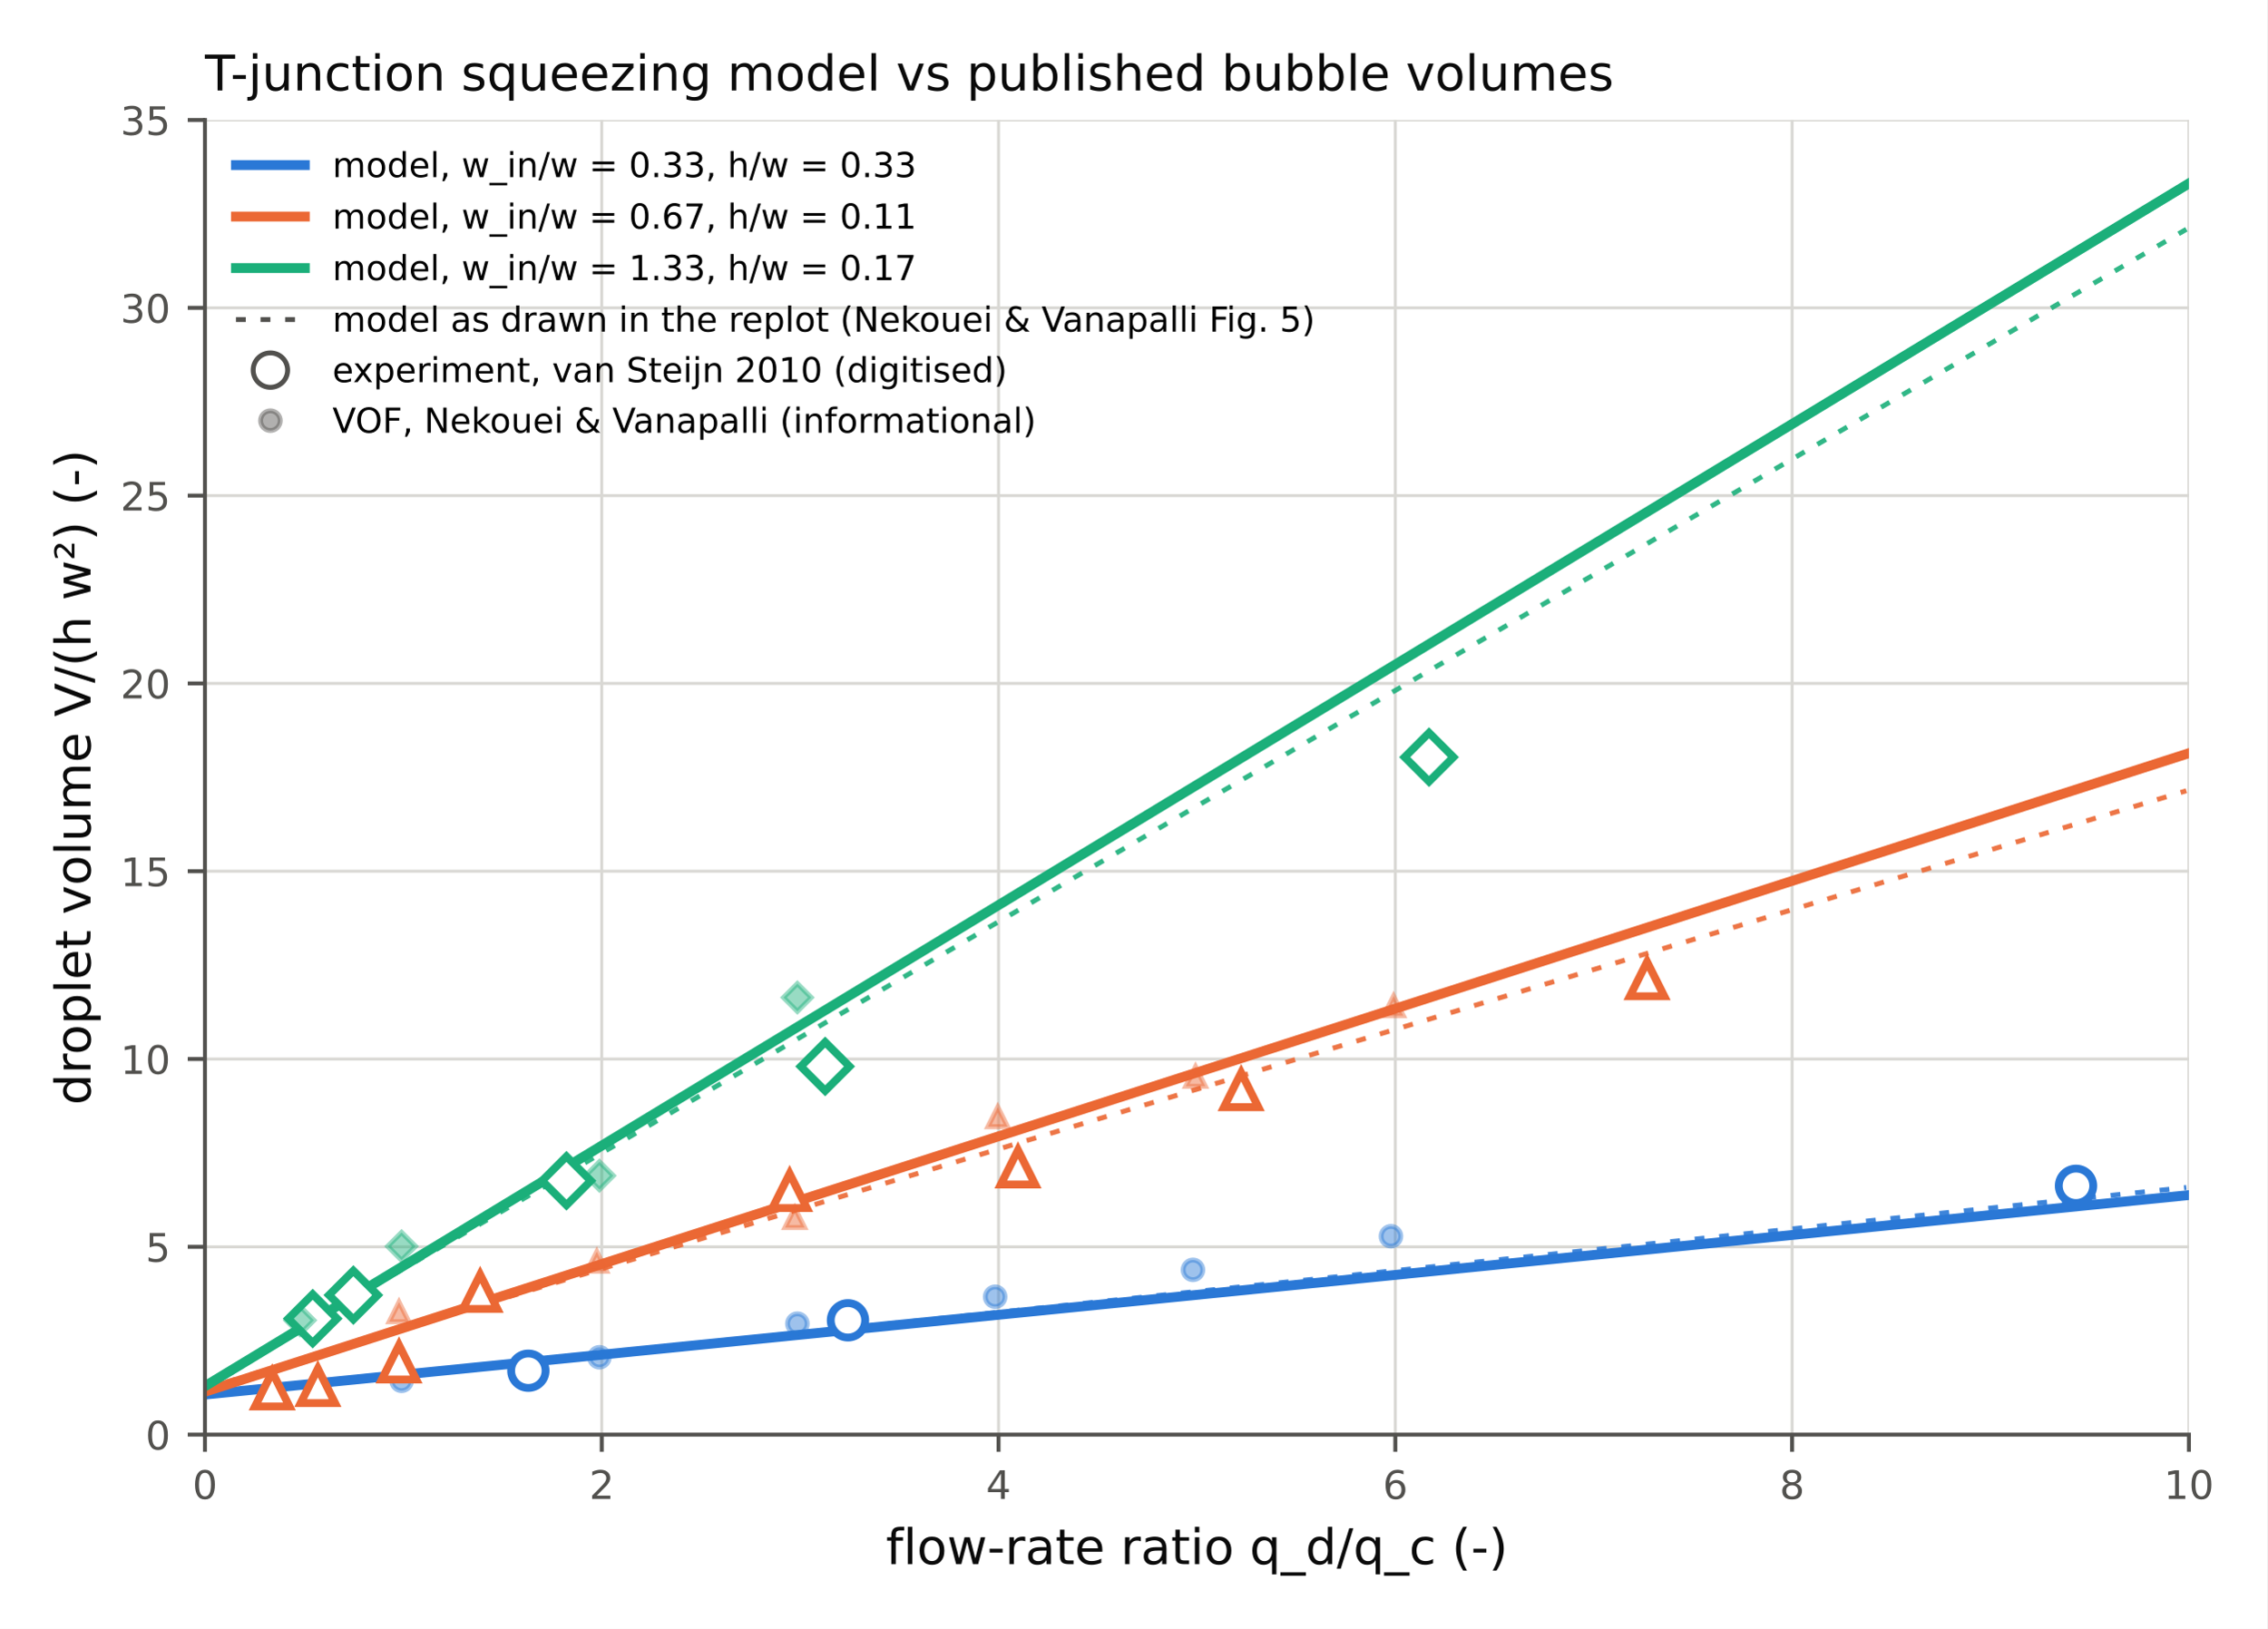
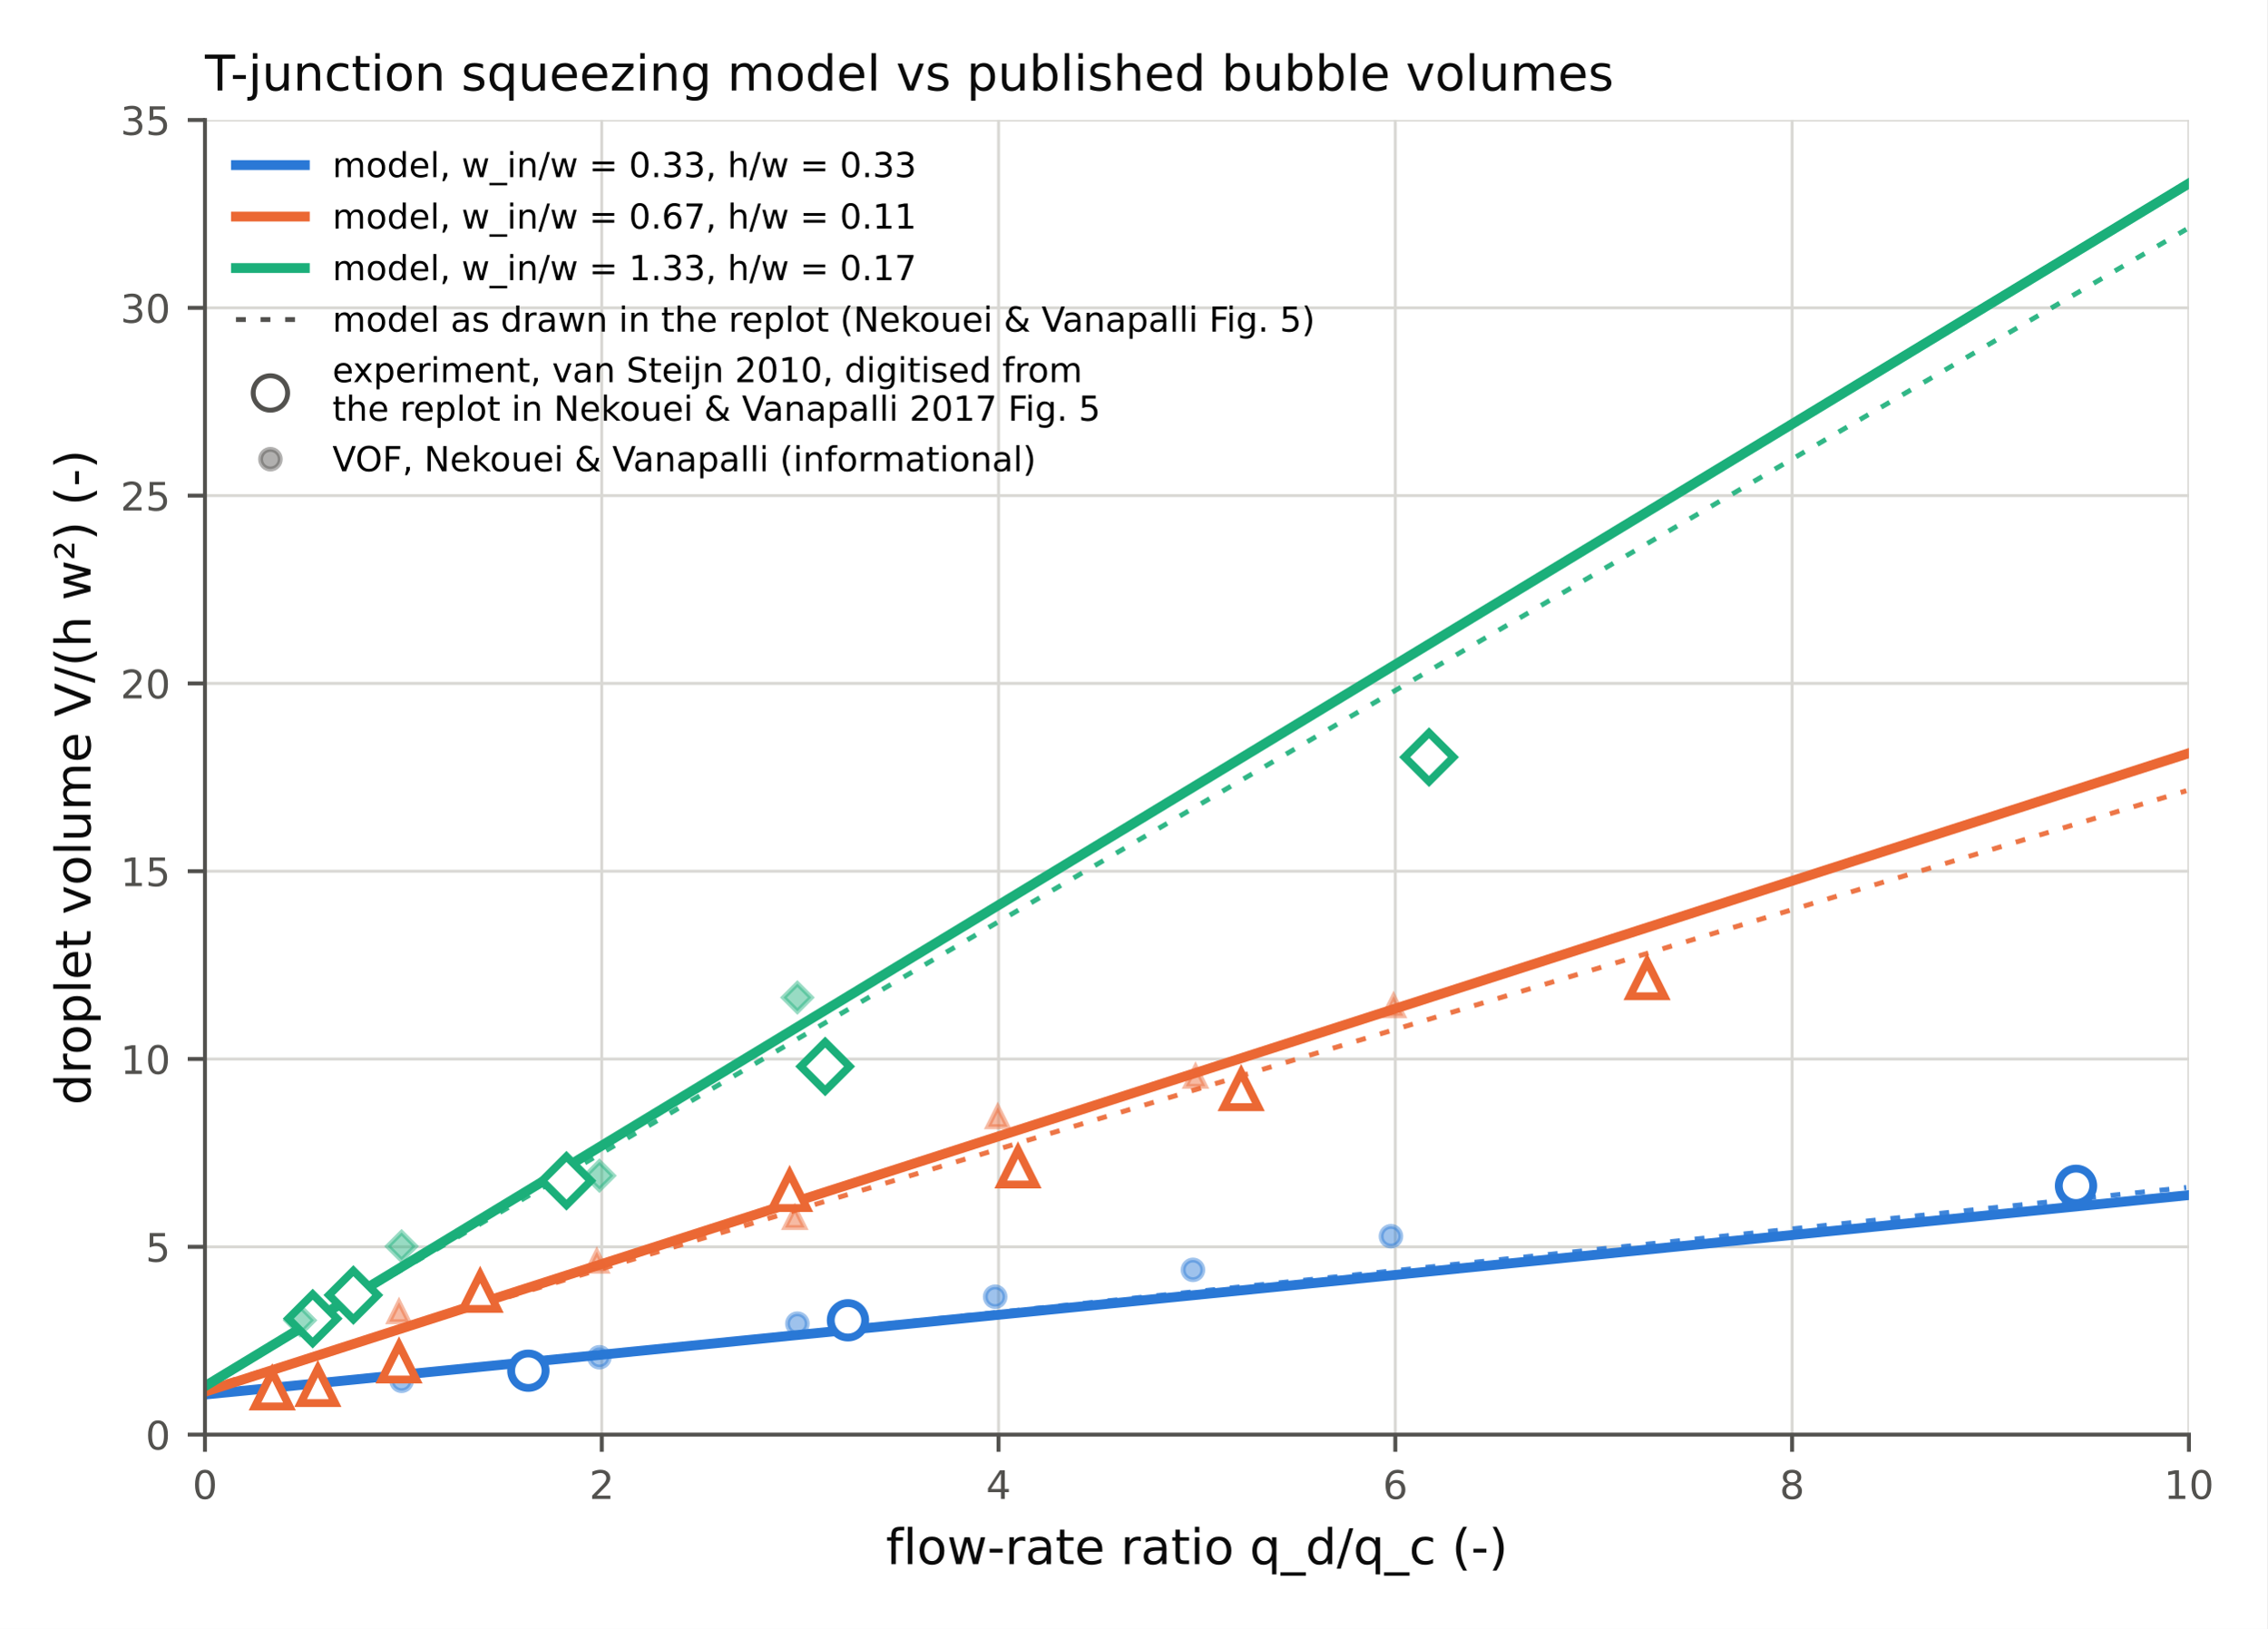
<svg xmlns="http://www.w3.org/2000/svg" xmlns:xlink="http://www.w3.org/1999/xlink" width="460.8pt" height="331.2pt" viewBox="0 0 460.8 331.2" version="1.1">
  <defs>
    <style type="text/css">*{stroke-linejoin: round; stroke-linecap: butt}</style>
  </defs>
  <g id="figure_1">
    <g id="patch_1">
      <path d="M 0 331.2  L 460.8 331.2  L 460.8 0  L 0 0  z " style="fill: #ffffff" />
    </g>
    <g id="axes_1">
      <g id="patch_2">
        <path d="M 41.658 291.701  L 444.91 291.701  L 444.91 24.398  L 41.658 24.398  z " style="fill: #ffffff" />
      </g>
      <g id="matplotlib.axis_1">
        <g id="xtick_1">
          <g id="line2d_1">
            <path d="M 41.658 291.701  L 41.658 24.398  " clip-path="url(#pa58ccbb5c6)" style="fill: none; stroke: #d9d8d4; stroke-width: 0.6; stroke-linecap: square" />
          </g>
          <g id="line2d_2">
            <defs>
              <path id="mf7599a1139" d="M 0 0  L 0 3.5  " style="stroke: #52514e; stroke-width: 0.8" />
            </defs>
            <g>
              <use xlink:href="#mf7599a1139" x="41.658" y="291.701" style="fill: #52514e; stroke: #52514e; stroke-width: 0.8" />
            </g>
          </g>
          <g id="text_1">
            <text style="font-size: 8px; font-family: 'DejaVu Sans'; text-anchor: middle; fill: #52514e" x="41.658" y="304.78" transform="rotate(-0 41.65812 304.78)">0</text>
          </g>
        </g>
        <g id="xtick_2">
          <g id="line2d_3">
            <path d="M 122.308 291.701  L 122.308 24.398  " clip-path="url(#pa58ccbb5c6)" style="fill: none; stroke: #d9d8d4; stroke-width: 0.6; stroke-linecap: square" />
          </g>
          <g id="line2d_4">
            <g>
              <use xlink:href="#mf7599a1139" x="122.308" y="291.701" style="fill: #52514e; stroke: #52514e; stroke-width: 0.8" />
            </g>
          </g>
          <g id="text_2">
            <text style="font-size: 8px; font-family: 'DejaVu Sans'; text-anchor: middle; fill: #52514e" x="122.308" y="304.78" transform="rotate(-0 122.3085 304.78)">2</text>
          </g>
        </g>
        <g id="xtick_3">
          <g id="line2d_5">
            <path d="M 202.959 291.701  L 202.959 24.398  " clip-path="url(#pa58ccbb5c6)" style="fill: none; stroke: #d9d8d4; stroke-width: 0.6; stroke-linecap: square" />
          </g>
          <g id="line2d_6">
            <g>
              <use xlink:href="#mf7599a1139" x="202.959" y="291.701" style="fill: #52514e; stroke: #52514e; stroke-width: 0.8" />
            </g>
          </g>
          <g id="text_3">
            <text style="font-size: 8px; font-family: 'DejaVu Sans'; text-anchor: middle; fill: #52514e" x="202.959" y="304.78" transform="rotate(-0 202.9589 304.78)">4</text>
          </g>
        </g>
        <g id="xtick_4">
          <g id="line2d_7">
            <path d="M 283.609 291.701  L 283.609 24.398  " clip-path="url(#pa58ccbb5c6)" style="fill: none; stroke: #d9d8d4; stroke-width: 0.6; stroke-linecap: square" />
          </g>
          <g id="line2d_8">
            <g>
              <use xlink:href="#mf7599a1139" x="283.609" y="291.701" style="fill: #52514e; stroke: #52514e; stroke-width: 0.8" />
            </g>
          </g>
          <g id="text_4">
            <text style="font-size: 8px; font-family: 'DejaVu Sans'; text-anchor: middle; fill: #52514e" x="283.609" y="304.78" transform="rotate(-0 283.6092 304.78)">6</text>
          </g>
        </g>
        <g id="xtick_5">
          <g id="line2d_9">
            <path d="M 364.26 291.701  L 364.26 24.398  " clip-path="url(#pa58ccbb5c6)" style="fill: none; stroke: #d9d8d4; stroke-width: 0.6; stroke-linecap: square" />
          </g>
          <g id="line2d_10">
            <g>
              <use xlink:href="#mf7599a1139" x="364.26" y="291.701" style="fill: #52514e; stroke: #52514e; stroke-width: 0.8" />
            </g>
          </g>
          <g id="text_5">
            <text style="font-size: 8px; font-family: 'DejaVu Sans'; text-anchor: middle; fill: #52514e" x="364.26" y="304.78" transform="rotate(-0 364.2596 304.78)">8</text>
          </g>
        </g>
        <g id="xtick_6">
          <g id="line2d_11">
            <path d="M 444.91 291.701  L 444.91 24.398  " clip-path="url(#pa58ccbb5c6)" style="fill: none; stroke: #d9d8d4; stroke-width: 0.6; stroke-linecap: square" />
          </g>
          <g id="line2d_12">
            <g>
              <use xlink:href="#mf7599a1139" x="444.91" y="291.701" style="fill: #52514e; stroke: #52514e; stroke-width: 0.8" />
            </g>
          </g>
          <g id="text_6">
            <text style="font-size: 8px; font-family: 'DejaVu Sans'; text-anchor: middle; fill: #52514e" x="444.91" y="304.78" transform="rotate(-0 444.91 304.78)">10</text>
          </g>
        </g>
        <g id="text_7">
          <text style="font-size: 10px; font-family: 'DejaVu Sans'; text-anchor: middle; fill: #0b0b0b" x="243.284" y="318.042" transform="rotate(-0 243.2841 318.0422)">flow-rate ratio q_d/q_c (-)</text>
        </g>
      </g>
      <g id="matplotlib.axis_2">
        <g id="ytick_1">
          <g id="line2d_13">
            <path d="M 41.658 291.701  L 444.91 291.701  " clip-path="url(#pa58ccbb5c6)" style="fill: none; stroke: #d9d8d4; stroke-width: 0.6; stroke-linecap: square" />
          </g>
          <g id="line2d_14">
            <defs>
              <path id="m6a8521b824" d="M 0 0  L -3.5 0  " style="stroke: #52514e; stroke-width: 0.8" />
            </defs>
            <g>
              <use xlink:href="#m6a8521b824" x="41.658" y="291.701" style="fill: #52514e; stroke: #52514e; stroke-width: 0.8" />
            </g>
          </g>
          <g id="text_8">
            <text style="font-size: 8px; font-family: 'DejaVu Sans'; text-anchor: end; fill: #52514e" x="34.658" y="294.741" transform="rotate(-0 34.65812 294.7406)">0</text>
          </g>
        </g>
        <g id="ytick_2">
          <g id="line2d_15">
            <path d="M 41.658 253.515  L 444.91 253.515  " clip-path="url(#pa58ccbb5c6)" style="fill: none; stroke: #d9d8d4; stroke-width: 0.6; stroke-linecap: square" />
          </g>
          <g id="line2d_16">
            <g>
              <use xlink:href="#m6a8521b824" x="41.658" y="253.515" style="fill: #52514e; stroke: #52514e; stroke-width: 0.8" />
            </g>
          </g>
          <g id="text_9">
            <text style="font-size: 8px; font-family: 'DejaVu Sans'; text-anchor: end; fill: #52514e" x="34.658" y="256.555" transform="rotate(-0 34.65812 256.5545)">5</text>
          </g>
        </g>
        <g id="ytick_3">
          <g id="line2d_17">
            <path d="M 41.658 215.329  L 444.91 215.329  " clip-path="url(#pa58ccbb5c6)" style="fill: none; stroke: #d9d8d4; stroke-width: 0.6; stroke-linecap: square" />
          </g>
          <g id="line2d_18">
            <g>
              <use xlink:href="#m6a8521b824" x="41.658" y="215.329" style="fill: #52514e; stroke: #52514e; stroke-width: 0.8" />
            </g>
          </g>
          <g id="text_10">
            <text style="font-size: 8px; font-family: 'DejaVu Sans'; text-anchor: end; fill: #52514e" x="34.658" y="218.368" transform="rotate(-0 34.65812 218.3684)">10</text>
          </g>
        </g>
        <g id="ytick_4">
          <g id="line2d_19">
            <path d="M 41.658 177.143  L 444.91 177.143  " clip-path="url(#pa58ccbb5c6)" style="fill: none; stroke: #d9d8d4; stroke-width: 0.6; stroke-linecap: square" />
          </g>
          <g id="line2d_20">
            <g>
              <use xlink:href="#m6a8521b824" x="41.658" y="177.143" style="fill: #52514e; stroke: #52514e; stroke-width: 0.8" />
            </g>
          </g>
          <g id="text_11">
            <text style="font-size: 8px; font-family: 'DejaVu Sans'; text-anchor: end; fill: #52514e" x="34.658" y="180.182" transform="rotate(-0 34.65812 180.1823)">15</text>
          </g>
        </g>
        <g id="ytick_5">
          <g id="line2d_21">
            <path d="M 41.658 138.957  L 444.91 138.957  " clip-path="url(#pa58ccbb5c6)" style="fill: none; stroke: #d9d8d4; stroke-width: 0.6; stroke-linecap: square" />
          </g>
          <g id="line2d_22">
            <g>
              <use xlink:href="#m6a8521b824" x="41.658" y="138.957" style="fill: #52514e; stroke: #52514e; stroke-width: 0.8" />
            </g>
          </g>
          <g id="text_12">
            <text style="font-size: 8px; font-family: 'DejaVu Sans'; text-anchor: end; fill: #52514e" x="34.658" y="141.996" transform="rotate(-0 34.65812 141.9962)">20</text>
          </g>
        </g>
        <g id="ytick_6">
          <g id="line2d_23">
            <path d="M 41.658 100.771  L 444.91 100.771  " clip-path="url(#pa58ccbb5c6)" style="fill: none; stroke: #d9d8d4; stroke-width: 0.6; stroke-linecap: square" />
          </g>
          <g id="line2d_24">
            <g>
              <use xlink:href="#m6a8521b824" x="41.658" y="100.771" style="fill: #52514e; stroke: #52514e; stroke-width: 0.8" />
            </g>
          </g>
          <g id="text_13">
            <text style="font-size: 8px; font-family: 'DejaVu Sans'; text-anchor: end; fill: #52514e" x="34.658" y="103.81" transform="rotate(-0 34.65812 103.81)">25</text>
          </g>
        </g>
        <g id="ytick_7">
          <g id="line2d_25">
            <path d="M 41.658 62.585  L 444.91 62.585  " clip-path="url(#pa58ccbb5c6)" style="fill: none; stroke: #d9d8d4; stroke-width: 0.6; stroke-linecap: square" />
          </g>
          <g id="line2d_26">
            <g>
              <use xlink:href="#m6a8521b824" x="41.658" y="62.585" style="fill: #52514e; stroke: #52514e; stroke-width: 0.8" />
            </g>
          </g>
          <g id="text_14">
            <text style="font-size: 8px; font-family: 'DejaVu Sans'; text-anchor: end; fill: #52514e" x="34.658" y="65.624" transform="rotate(-0 34.65812 65.62393)">30</text>
          </g>
        </g>
        <g id="ytick_8">
          <g id="line2d_27">
            <path d="M 41.658 24.398  L 444.91 24.398  " clip-path="url(#pa58ccbb5c6)" style="fill: none; stroke: #d9d8d4; stroke-width: 0.6; stroke-linecap: square" />
          </g>
          <g id="line2d_28">
            <g>
              <use xlink:href="#m6a8521b824" x="41.658" y="24.398" style="fill: #52514e; stroke: #52514e; stroke-width: 0.8" />
            </g>
          </g>
          <g id="text_15">
            <text style="font-size: 8px; font-family: 'DejaVu Sans'; text-anchor: end; fill: #52514e" x="34.658" y="27.438" transform="rotate(-0 34.65812 27.43781)">35</text>
          </g>
        </g>
        <g id="text_16">
          <text style="font-size: 10px; font-family: 'DejaVu Sans'; text-anchor: middle; fill: #0b0b0b" x="18.398" y="158.05" transform="rotate(-90 18.39844 158.0498)">droplet volume V/(h w²) (-)</text>
        </g>
      </g>
      <g id="line2d_29">
        <path d="M 41.658 283.562  L 444.91 243.001  L 444.91 243.001  " clip-path="url(#pa58ccbb5c6)" style="fill: none; stroke: #2a78d6; stroke-width: 2; stroke-linecap: square" />
      </g>
      <g id="line2d_30">
        <path d="M 41.134 283.843  L 444.386 241.456  " clip-path="url(#pa58ccbb5c6)" style="fill: none; stroke-dasharray: 2,3; stroke-dashoffset: 0; stroke: #2a78d6; stroke-opacity: 0.9" />
      </g>
      <g id="line2d_31">
        <defs>
          <path id="mf02fb7e7f0" d="M 0 3.5  C 0.928 3.5 1.819 3.131 2.475 2.475  C 3.131 1.819 3.5 0.928 3.5 0  C 3.5 -0.928 3.131 -1.819 2.475 -2.475  C 1.819 -3.131 0.928 -3.5 0 -3.5  C -0.928 -3.5 -1.819 -3.131 -2.475 -2.475  C -3.131 -1.819 -3.5 -0.928 -3.5 0  C -3.5 0.928 -3.131 1.819 -2.475 2.475  C -1.819 3.131 -0.928 3.5 0 3.5  z " style="stroke: #2a78d6; stroke-width: 1.6" />
        </defs>
        <g clip-path="url(#pa58ccbb5c6)">
          <use xlink:href="#mf02fb7e7f0" x="107.388" y="278.71" style="fill: #ffffff; stroke: #2a78d6; stroke-width: 1.6" />
          <use xlink:href="#mf02fb7e7f0" x="172.352" y="268.461" style="fill: #ffffff; stroke: #2a78d6; stroke-width: 1.6" />
          <use xlink:href="#mf02fb7e7f0" x="421.965" y="241.112" style="fill: #ffffff; stroke: #2a78d6; stroke-width: 1.6" />
        </g>
      </g>
      <g id="line2d_32">
        <defs>
          <path id="m659589ef75" d="M 0 2  C 0.53 2 1.039 1.789 1.414 1.414  C 1.789 1.039 2 0.53 2 0  C 2 -0.53 1.789 -1.039 1.414 -1.414  C 1.039 -1.789 0.53 -2 0 -2  C -0.53 -2 -1.039 -1.789 -1.414 -1.414  C -1.789 -1.039 -2 -0.53 -2 0  C -2 0.53 -1.789 1.039 -1.414 1.414  C -1.039 1.789 -0.53 2 0 2  z " style="stroke: #2a78d6; stroke-opacity: 0.45" />
        </defs>
        <g clip-path="url(#pa58ccbb5c6)">
          <use xlink:href="#m659589ef75" x="81.62" y="280.765" style="fill: #2a78d6; fill-opacity: 0.45; stroke: #2a78d6; stroke-opacity: 0.45" />
          <use xlink:href="#m659589ef75" x="121.825" y="275.976" style="fill: #2a78d6; fill-opacity: 0.45; stroke: #2a78d6; stroke-opacity: 0.45" />
          <use xlink:href="#m659589ef75" x="162.069" y="269.141" style="fill: #2a78d6; fill-opacity: 0.45; stroke: #2a78d6; stroke-opacity: 0.45" />
          <use xlink:href="#m659589ef75" x="202.273" y="263.673" style="fill: #2a78d6; fill-opacity: 0.45; stroke: #2a78d6; stroke-opacity: 0.45" />
          <use xlink:href="#m659589ef75" x="242.478" y="258.204" style="fill: #2a78d6; fill-opacity: 0.45; stroke: #2a78d6; stroke-opacity: 0.45" />
          <use xlink:href="#m659589ef75" x="282.722" y="251.369" style="fill: #2a78d6; fill-opacity: 0.45; stroke: #2a78d6; stroke-opacity: 0.45" />
        </g>
      </g>
      <g id="line2d_33">
        <path d="M 41.658 282.987  L 444.91 153.143  L 444.91 153.143  " clip-path="url(#pa58ccbb5c6)" style="fill: none; stroke: #eb6834; stroke-width: 2; stroke-linecap: square" />
      </g>
      <g id="line2d_34">
        <path d="M 41.134 282.475  L 444.386 160.784  " clip-path="url(#pa58ccbb5c6)" style="fill: none; stroke-dasharray: 2,3; stroke-dashoffset: 0; stroke: #eb6834; stroke-opacity: 0.9" />
      </g>
      <g id="line2d_35">
        <defs>
          <path id="mc9fff39352" d="M 0 -3.5  L -3.5 3.5  L 3.5 3.5  z " style="stroke: #eb6834; stroke-width: 1.6; stroke-linejoin: miter" />
        </defs>
        <g clip-path="url(#pa58ccbb5c6)">
          <use xlink:href="#mc9fff39352" x="55.328" y="282.475" style="fill: #ffffff; stroke: #eb6834; stroke-width: 1.6; stroke-linejoin: miter" />
          <use xlink:href="#mc9fff39352" x="64.603" y="281.788" style="fill: #ffffff; stroke: #eb6834; stroke-width: 1.6; stroke-linejoin: miter" />
          <use xlink:href="#mc9fff39352" x="81.096" y="277" style="fill: #ffffff; stroke: #eb6834; stroke-width: 1.6; stroke-linejoin: miter" />
          <use xlink:href="#mc9fff39352" x="97.589" y="262.649" style="fill: #ffffff; stroke: #eb6834; stroke-width: 1.6; stroke-linejoin: miter" />
          <use xlink:href="#mc9fff39352" x="160.496" y="242.136" style="fill: #ffffff; stroke: #eb6834; stroke-width: 1.6; stroke-linejoin: miter" />
          <use xlink:href="#mc9fff39352" x="206.911" y="237.347" style="fill: #ffffff; stroke: #eb6834; stroke-width: 1.6; stroke-linejoin: miter" />
          <use xlink:href="#mc9fff39352" x="252.277" y="221.622" style="fill: #ffffff; stroke: #eb6834; stroke-width: 1.6; stroke-linejoin: miter" />
          <use xlink:href="#mc9fff39352" x="334.782" y="199.069" style="fill: #ffffff; stroke: #eb6834; stroke-width: 1.6; stroke-linejoin: miter" />
        </g>
      </g>
      <g id="line2d_36">
        <defs>
          <path id="me733daa83d" d="M 0 -2  L -2 2  L 2 2  z " style="stroke: #eb6834; stroke-opacity: 0.45; stroke-linejoin: miter" />
        </defs>
        <g clip-path="url(#pa58ccbb5c6)">
          <use xlink:href="#me733daa83d" x="81.096" y="266.75" style="fill: #eb6834; fill-opacity: 0.45; stroke: #eb6834; stroke-opacity: 0.45; stroke-linejoin: miter" />
          <use xlink:href="#me733daa83d" x="121.3" y="256.494" style="fill: #eb6834; fill-opacity: 0.45; stroke: #eb6834; stroke-opacity: 0.45; stroke-linejoin: miter" />
          <use xlink:href="#me733daa83d" x="161.545" y="247.604" style="fill: #eb6834; fill-opacity: 0.45; stroke: #eb6834; stroke-opacity: 0.45; stroke-linejoin: miter" />
          <use xlink:href="#me733daa83d" x="202.798" y="227.098" style="fill: #eb6834; fill-opacity: 0.45; stroke: #eb6834; stroke-opacity: 0.45; stroke-linejoin: miter" />
          <use xlink:href="#me733daa83d" x="243.002" y="218.888" style="fill: #eb6834; fill-opacity: 0.45; stroke: #eb6834; stroke-opacity: 0.45; stroke-linejoin: miter" />
          <use xlink:href="#me733daa83d" x="283.246" y="204.538" style="fill: #eb6834; fill-opacity: 0.45; stroke: #eb6834; stroke-opacity: 0.45; stroke-linejoin: miter" />
        </g>
      </g>
      <g id="line2d_37">
        <path d="M 41.658 281.861  L 444.91 37.293  L 444.91 37.293  " clip-path="url(#pa58ccbb5c6)" style="fill: none; stroke: #1baf7a; stroke-width: 2; stroke-linecap: square" />
      </g>
      <g id="line2d_38">
        <path d="M 41.134 281.788  L 444.386 46.615  " clip-path="url(#pa58ccbb5c6)" style="fill: none; stroke-dasharray: 2,3; stroke-dashoffset: 0; stroke: #1baf7a; stroke-opacity: 0.9" />
      </g>
      <g id="line2d_39">
        <defs>
          <path id="m6b5706c0df" d="M -0 4.95  L 4.95 0  L 0 -4.95  L -4.95 -0  z " style="stroke: #1baf7a; stroke-width: 1.6; stroke-linejoin: miter" />
        </defs>
        <g clip-path="url(#pa58ccbb5c6)">
          <use xlink:href="#m6b5706c0df" x="63.555" y="268.118" style="fill: #ffffff; stroke: #1baf7a; stroke-width: 1.6; stroke-linejoin: miter" />
          <use xlink:href="#m6b5706c0df" x="71.821" y="263.329" style="fill: #ffffff; stroke: #1baf7a; stroke-width: 1.6; stroke-linejoin: miter" />
          <use xlink:href="#m6b5706c0df" x="115.131" y="240.089" style="fill: #ffffff; stroke: #1baf7a; stroke-width: 1.6; stroke-linejoin: miter" />
          <use xlink:href="#m6b5706c0df" x="167.715" y="216.841" style="fill: #ffffff; stroke: #1baf7a; stroke-width: 1.6; stroke-linejoin: miter" />
          <use xlink:href="#m6b5706c0df" x="290.465" y="153.949" style="fill: #ffffff; stroke: #1baf7a; stroke-width: 1.6; stroke-linejoin: miter" />
        </g>
      </g>
      <g id="line2d_40">
        <defs>
          <path id="m224153ac87" d="M -0 2.828  L 2.828 0  L 0 -2.828  L -2.828 -0  z " style="stroke: #1baf7a; stroke-opacity: 0.45; stroke-linejoin: miter" />
        </defs>
        <g clip-path="url(#pa58ccbb5c6)">
          <use xlink:href="#m224153ac87" x="60.974" y="268.461" style="fill: #1baf7a; fill-opacity: 0.45; stroke: #1baf7a; stroke-opacity: 0.45; stroke-linejoin: miter" />
          <use xlink:href="#m224153ac87" x="81.62" y="253.416" style="fill: #1baf7a; fill-opacity: 0.45; stroke: #1baf7a; stroke-opacity: 0.45; stroke-linejoin: miter" />
          <use xlink:href="#m224153ac87" x="121.825" y="239.058" style="fill: #1baf7a; fill-opacity: 0.45; stroke: #1baf7a; stroke-opacity: 0.45; stroke-linejoin: miter" />
          <use xlink:href="#m224153ac87" x="162.069" y="202.827" style="fill: #1baf7a; fill-opacity: 0.45; stroke: #1baf7a; stroke-opacity: 0.45; stroke-linejoin: miter" />
        </g>
      </g>
      <g id="line2d_41" />
      <g id="line2d_42" />
      <g id="line2d_43" />
      <g id="patch_3">
        <path d="M 41.658 291.701  L 41.658 24.398  " style="fill: none; stroke: #52514e; stroke-width: 0.8; stroke-linejoin: miter; stroke-linecap: square" />
      </g>
      <g id="patch_4">
        <path d="M 41.658 291.701  L 444.91 291.701  " style="fill: none; stroke: #52514e; stroke-width: 0.8; stroke-linejoin: miter; stroke-linecap: square" />
      </g>
      <g id="text_17">
        <text style="font-size: 10px; font-family: 'DejaVu Sans'; text-anchor: start; fill: #0b0b0b" x="41.658" y="18.398" transform="rotate(-0 41.65812 18.39844)">T-junction squeezing model vs published bubble volumes</text>
      </g>
      <g id="legend_1">
        <g id="line2d_44">
          <path d="M 47.958 33.567  L 54.958 33.567  L 61.958 33.567  " style="fill: none; stroke: #2a78d6; stroke-width: 2; stroke-linecap: square" />
        </g>
        <g id="text_18">
          <text style="font-size: 7px; font-family: 'DejaVu Sans'; text-anchor: start" x="67.558" y="36.017" transform="rotate(-0 67.55813 36.01734)">model, w_in/w = 0.33, h/w = 0.33</text>
        </g>
        <g id="line2d_45">
          <path d="M 47.958 44.037  L 54.958 44.037  L 61.958 44.037  " style="fill: none; stroke: #eb6834; stroke-width: 2; stroke-linecap: square" />
        </g>
        <g id="text_19">
          <text style="font-size: 7px; font-family: 'DejaVu Sans'; text-anchor: start" x="67.558" y="46.487" transform="rotate(-0 67.55813 46.48672)">model, w_in/w = 0.67, h/w = 0.11</text>
        </g>
        <g id="line2d_46">
          <path d="M 47.958 54.506  L 54.958 54.506  L 61.958 54.506  " style="fill: none; stroke: #1baf7a; stroke-width: 2; stroke-linecap: square" />
        </g>
        <g id="text_20">
          <text style="font-size: 7px; font-family: 'DejaVu Sans'; text-anchor: start" x="67.558" y="56.956" transform="rotate(-0 67.55813 56.95609)">model, w_in/w = 1.33, h/w = 0.17</text>
        </g>
        <g id="line2d_47">
          <path d="M 47.958 64.975  L 54.958 64.975  L 61.958 64.975  " style="fill: none; stroke-dasharray: 2,3; stroke-dashoffset: 0; stroke: #52514e" />
        </g>
        <g id="text_21">
          <text style="font-size: 7px; font-family: 'DejaVu Sans'; text-anchor: start" x="67.558" y="67.425" transform="rotate(-0 67.55813 67.42547)">model as drawn in the replot (Nekouei &amp; Vanapalli Fig. 5)</text>
        </g>
        <g id="line2d_48">
          <defs>
            <path id="mdcdc156160" d="M 0 3.5  C 0.928 3.5 1.819 3.131 2.475 2.475  C 3.131 1.819 3.5 0.928 3.5 0  C 3.5 -0.928 3.131 -1.819 2.475 -2.475  C 1.819 -3.131 0.928 -3.5 0 -3.5  C -0.928 -3.5 -1.819 -3.131 -2.475 -2.475  C -3.131 -1.819 -3.5 -0.928 -3.5 0  C -3.5 0.928 -3.131 1.819 -2.475 2.475  C -1.819 3.131 -0.928 3.5 0 3.5  z " style="stroke: #52514e" />
          </defs>
          <g>
-             <use xlink:href="#mdcdc156160" x="54.958" y="75.25" style="fill: #ffffff; stroke: #52514e" />
+             <use xlink:href="#mdcdc156160" x="54.958" y="79.897" style="fill: #ffffff; stroke: #52514e" />
          </g>
        </g>
        <g id="text_22">
-           <text style="font-size: 7px; font-family: 'DejaVu Sans'; text-anchor: start" x="67.558" y="77.7" transform="rotate(-0 67.55813 77.70016)">experiment, van Steijn 2010 (digitised)</text>
+           <text style="font-size: 7px; font-family: 'DejaVu Sans'" transform="translate(67.55813 77.70016)">experiment, van Steijn 2010, digitised from</text>
+           <text style="font-size: 7px; font-family: 'DejaVu Sans'" transform="translate(67.55813 85.53862)">the replot in Nekouei &amp; Vanapalli 2017 Fig. 5</text>
        </g>
        <g id="line2d_49">
          <defs>
            <path id="ma2166bf7f4" d="M 0 2  C 0.53 2 1.039 1.789 1.414 1.414  C 1.789 1.039 2 0.53 2 0  C 2 -0.53 1.789 -1.039 1.414 -1.414  C 1.039 -1.789 0.53 -2 0 -2  C -0.53 -2 -1.039 -1.789 -1.414 -1.414  C -1.789 -1.039 -2 -0.53 -2 0  C -2 0.53 -1.789 1.039 -1.414 1.414  C -1.039 1.789 -0.53 2 0 2  z " style="stroke: #52514e; stroke-opacity: 0.45" />
          </defs>
          <g>
-             <use xlink:href="#ma2166bf7f4" x="54.958" y="85.525" style="fill: #52514e; fill-opacity: 0.45; stroke: #52514e; stroke-opacity: 0.45" />
+             <use xlink:href="#ma2166bf7f4" x="54.958" y="93.363" style="fill: #52514e; fill-opacity: 0.45; stroke: #52514e; stroke-opacity: 0.45" />
          </g>
        </g>
        <g id="text_23">
-           <text style="font-size: 7px; font-family: 'DejaVu Sans'; text-anchor: start" x="67.558" y="87.975" transform="rotate(-0 67.55813 87.97484)">VOF, Nekouei &amp; Vanapalli (informational)</text>
+           <text style="font-size: 7px; font-family: 'DejaVu Sans'; text-anchor: start" x="67.558" y="95.813" transform="rotate(-0 67.55813 95.81331)">VOF, Nekouei &amp; Vanapalli (informational)</text>
        </g>
      </g>
    </g>
  </g>
  <defs>
    <clipPath id="pa58ccbb5c6">
      <rect x="41.658" y="24.398" width="403.252" height="267.303" />
    </clipPath>
  </defs>
</svg>
